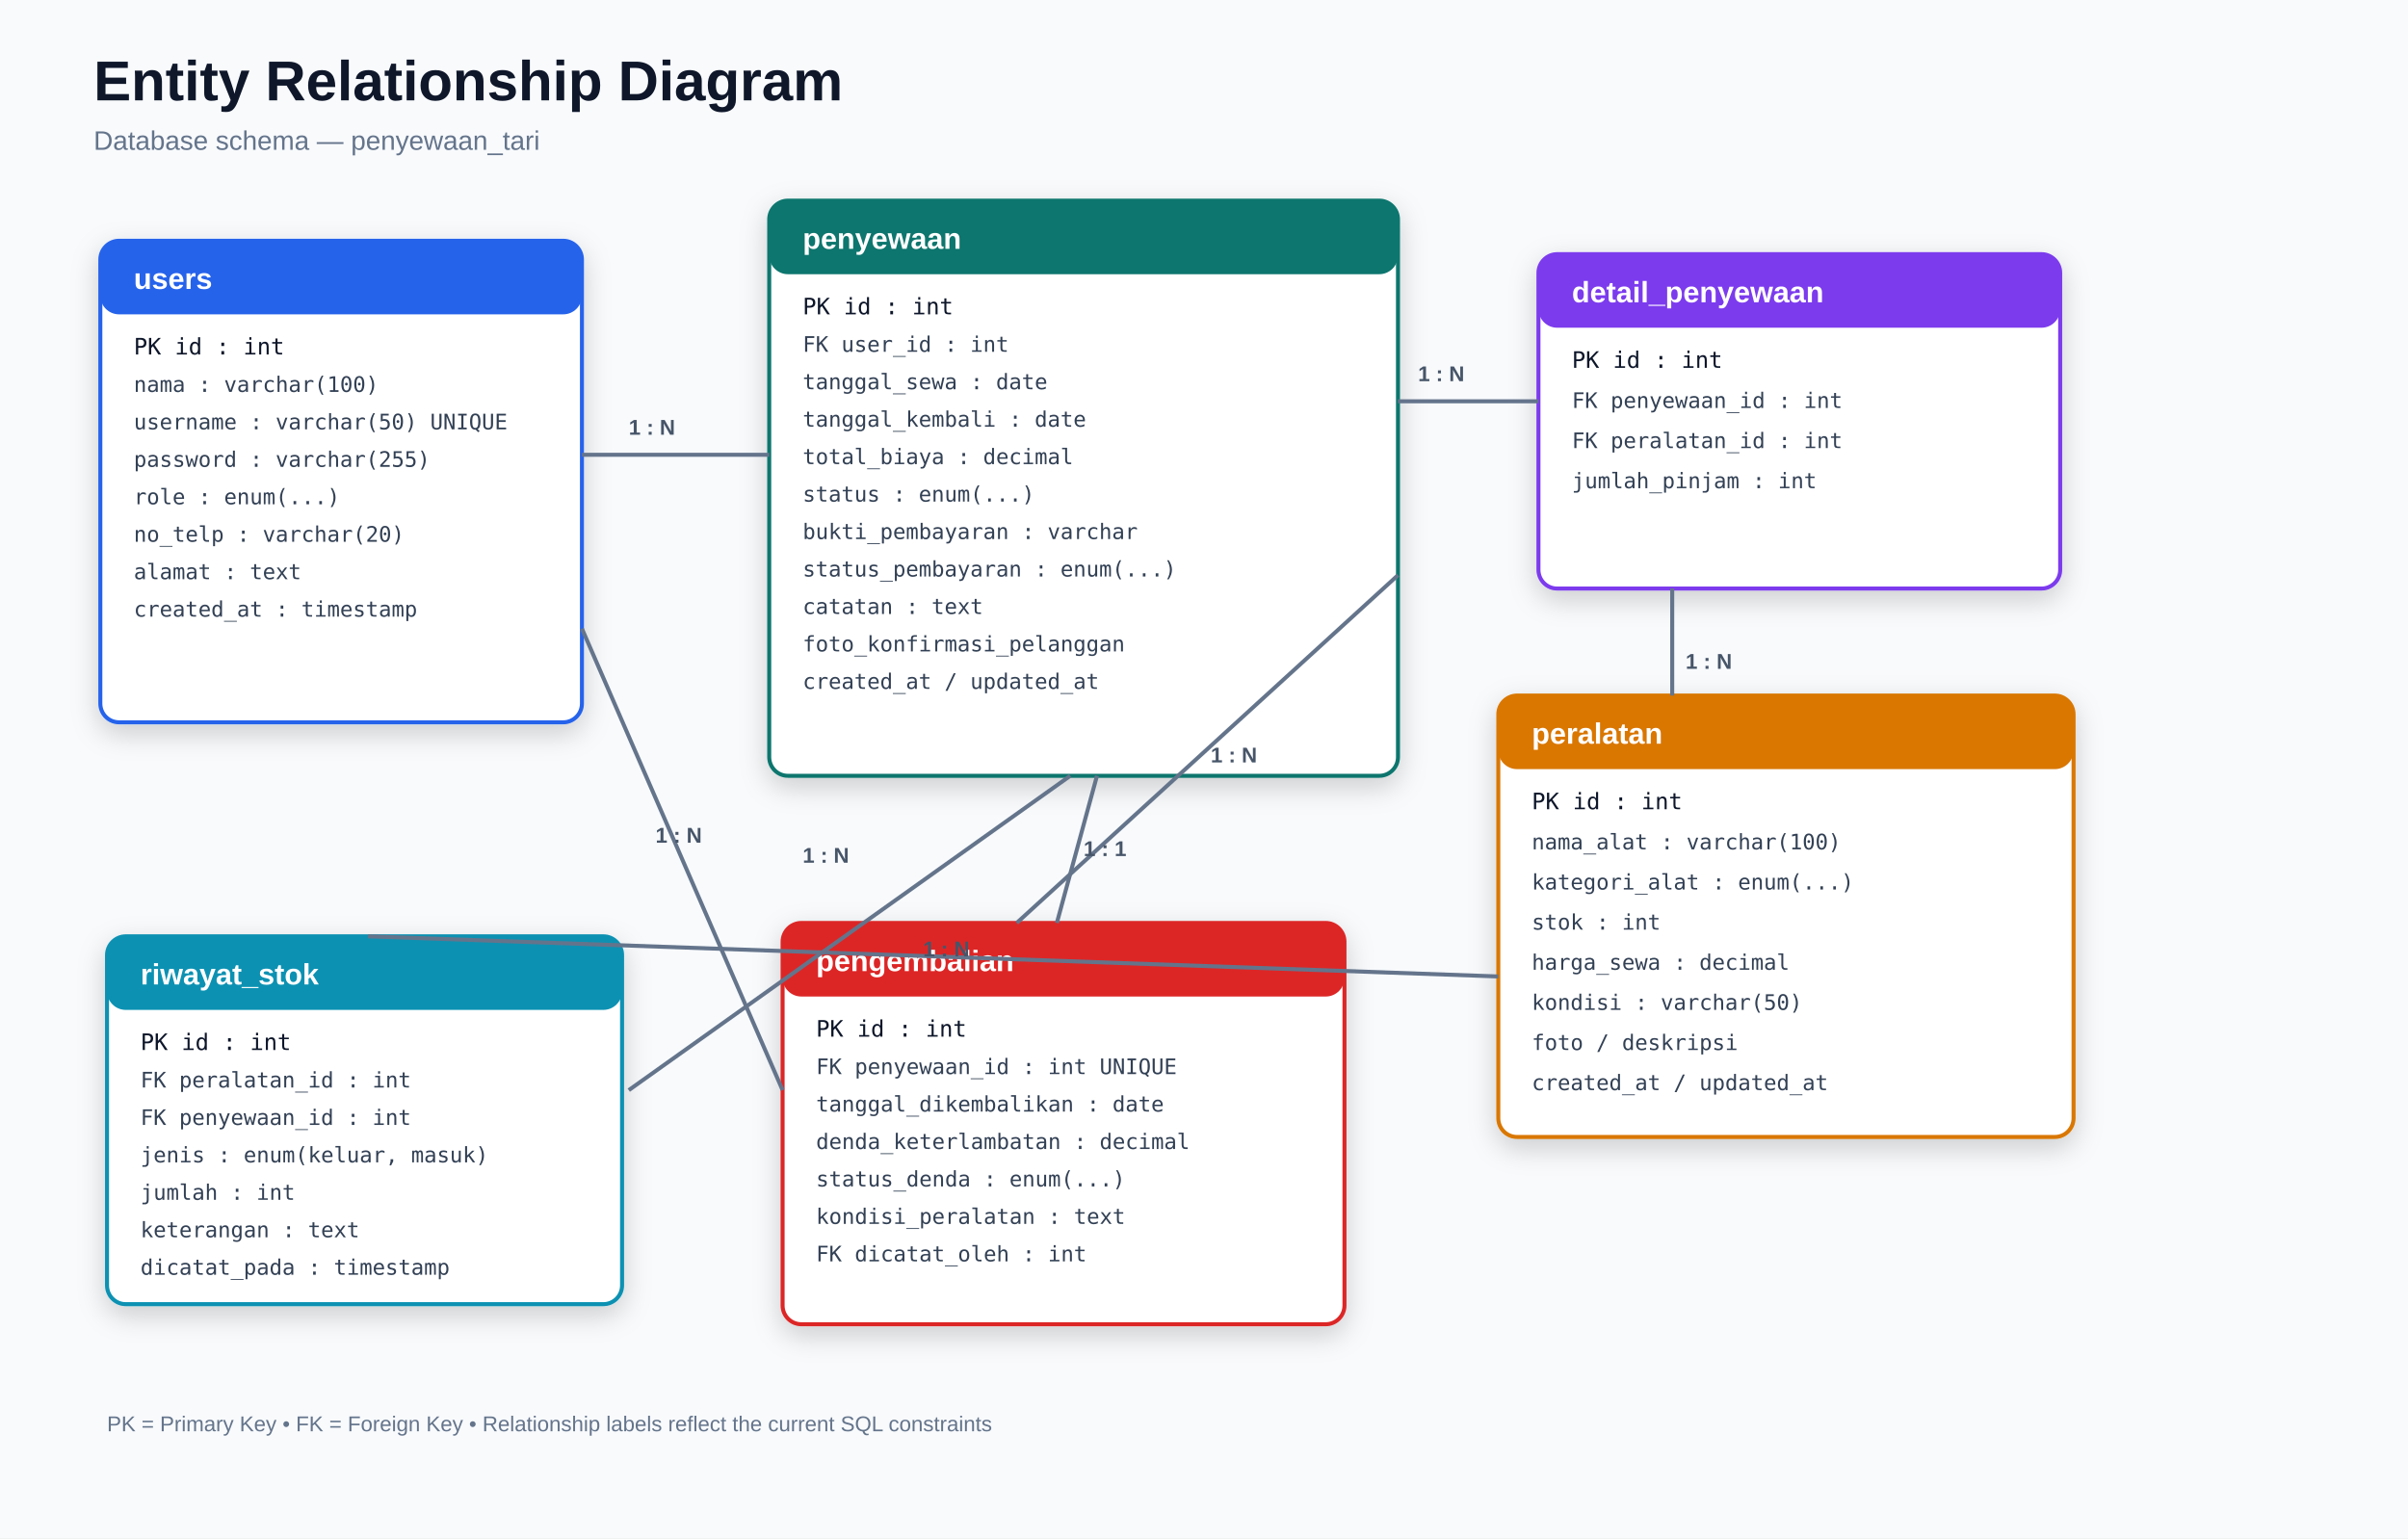
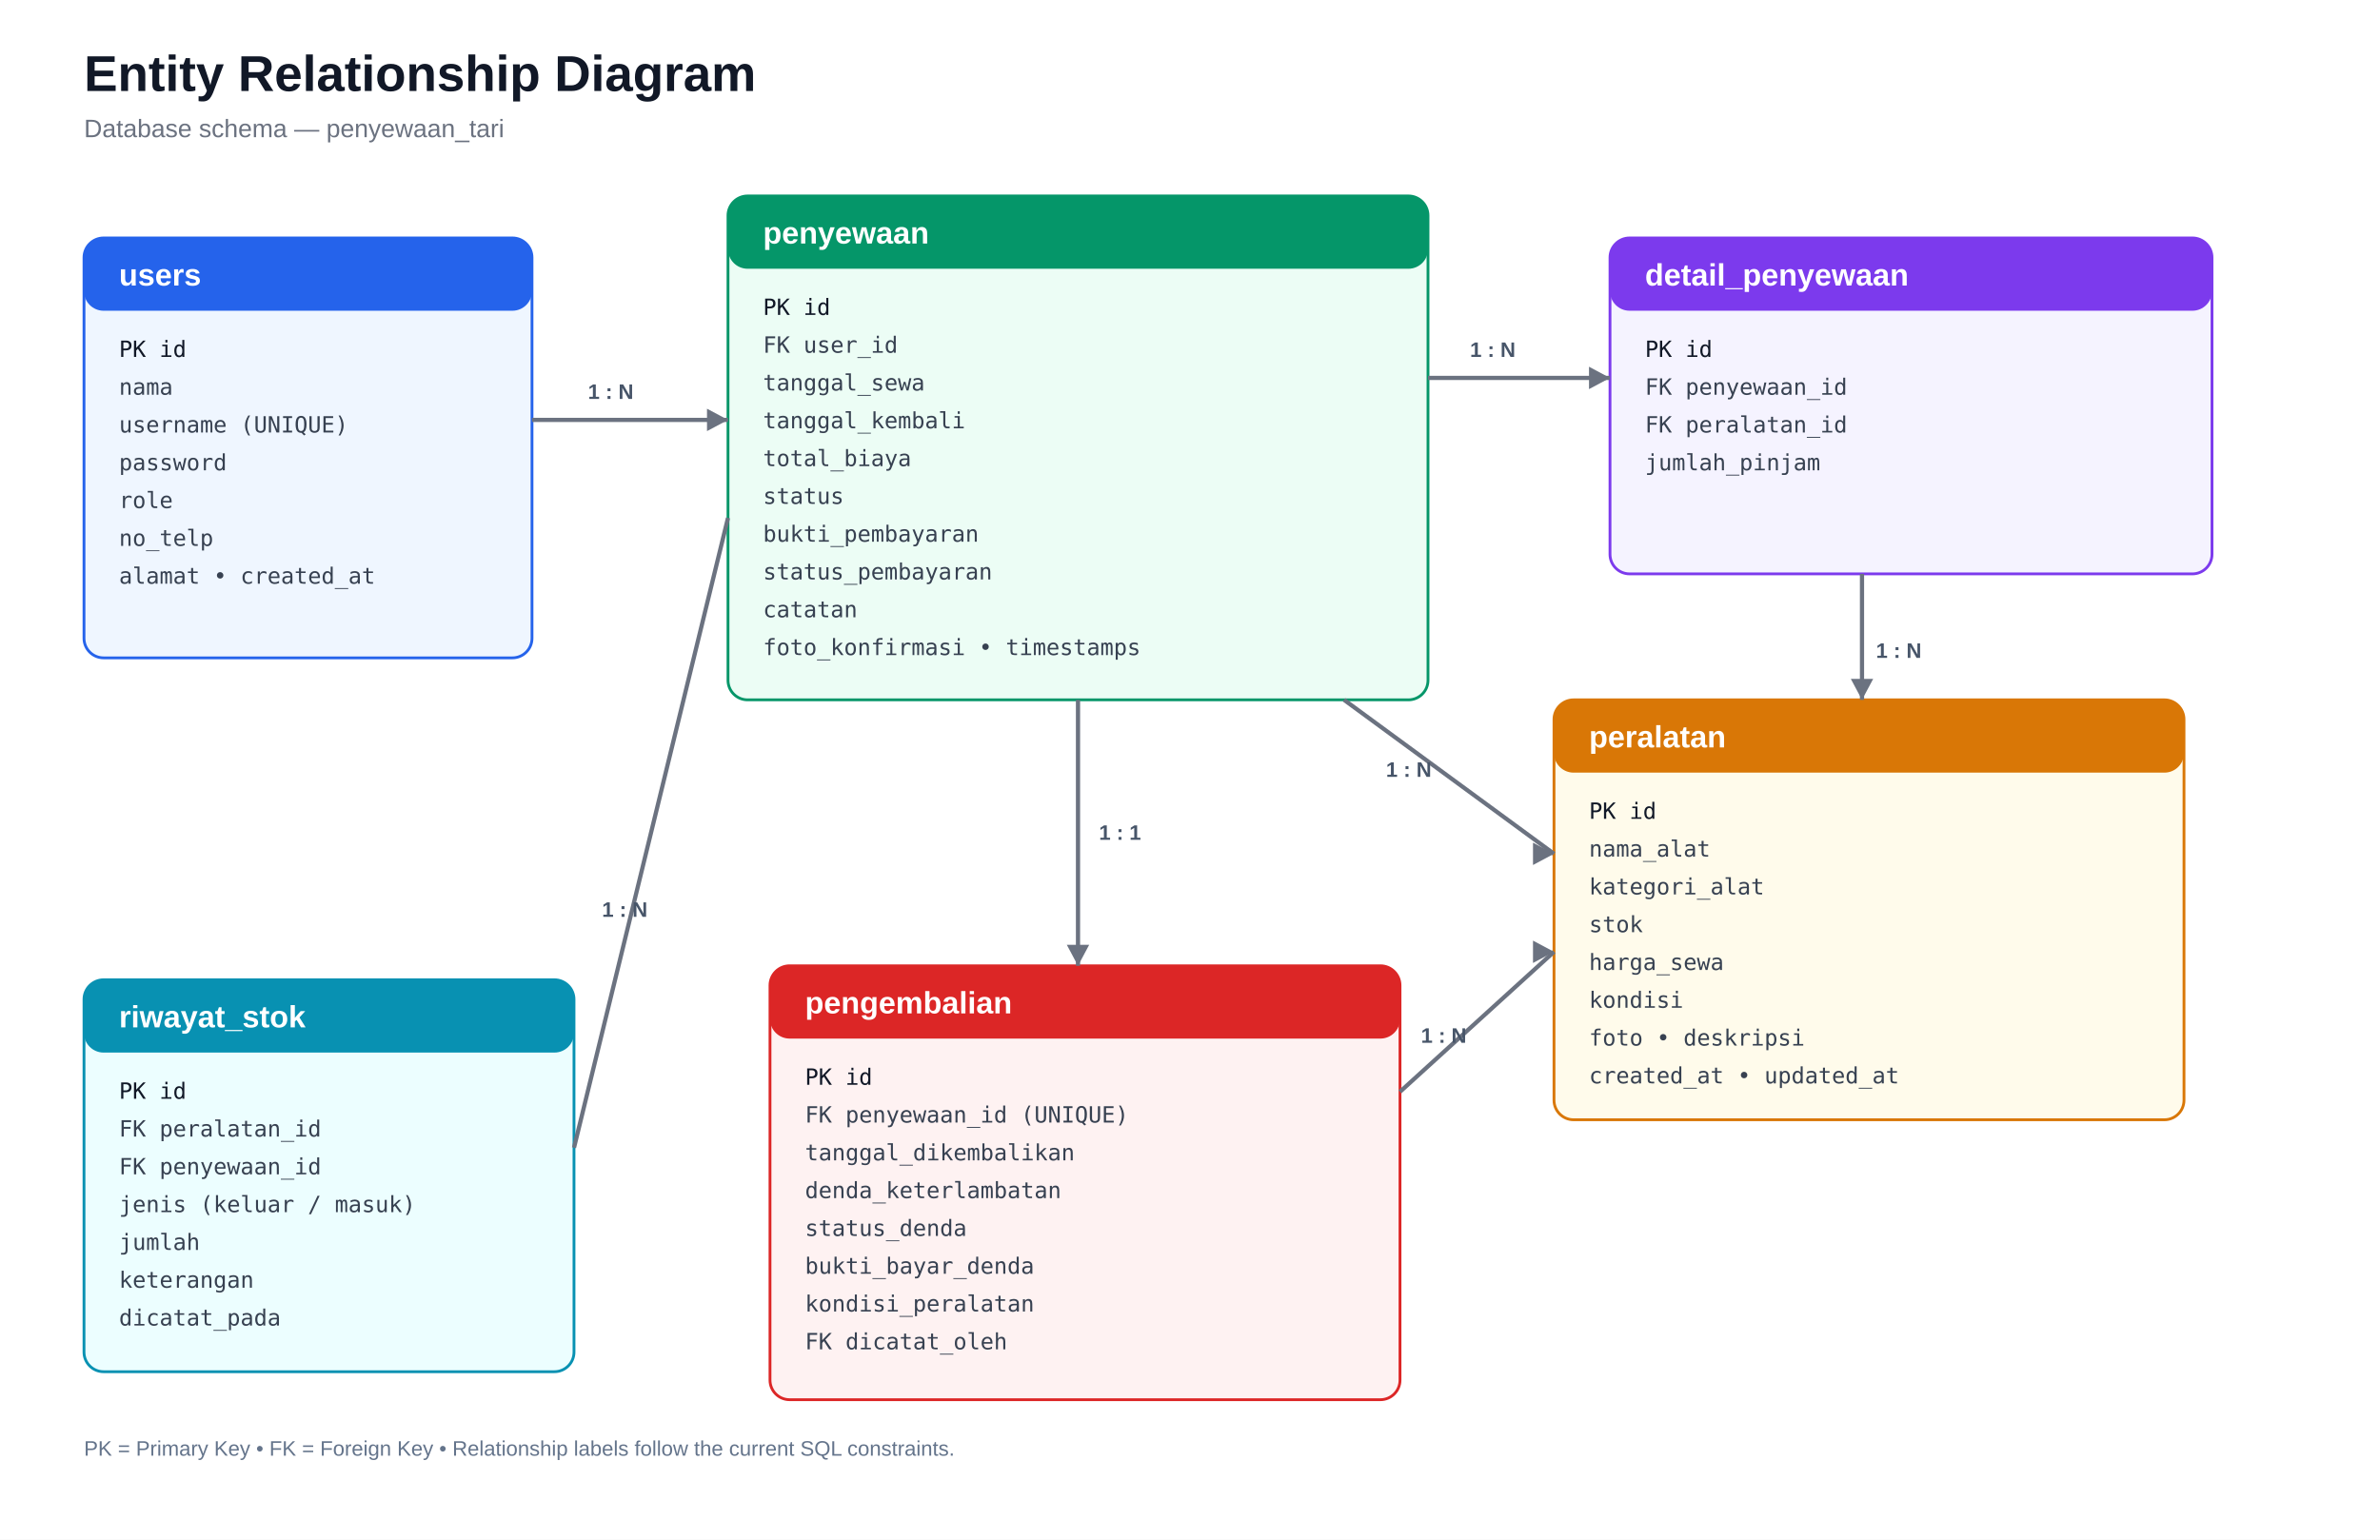
- <svg xmlns="http://www.w3.org/2000/svg" width="1800" height="1150" viewBox="0 0 1800 1150">
-   <defs>
-     <filter id="shadow" x="-20%" y="-20%" width="140%" height="140%">
-       <feDropShadow dx="0" dy="7" stdDeviation="10" flood-opacity=".18" />
-     </filter>
-   </defs>
-   <rect width="1800" height="1150" fill="#f8fafc" />
-   <text x="70" y="75" fill="#0f172a" font-family="Arial" font-size="42" font-weight="700">Entity Relationship Diagram</text>
-   <text x="70" y="112" fill="#64748b" font-family="Arial" font-size="20">Database schema — penyewaan_tari</text>
-   <g filter="url(#shadow)">
-     <rect x="75" y="180" rx="14" width="360" height="360" fill="#ffffff" stroke="#2563eb" stroke-width="3" />
-     <rect x="75" y="180" rx="14" width="360" height="55" fill="#2563eb" />
-     <text x="100" y="216" fill="#ffffff" font-family="Arial" font-size="22" font-weight="700">users</text>
-     <text x="100" y="265" fill="#0f172a" font-family="monospace" font-size="17">PK  id : int</text>
-     <text x="100" y="293" fill="#334155" font-family="monospace" font-size="16">nama : varchar(100)</text>
-     <text x="100" y="321" fill="#334155" font-family="monospace" font-size="16">username : varchar(50) UNIQUE</text>
-     <text x="100" y="349" fill="#334155" font-family="monospace" font-size="16">password : varchar(255)</text>
-     <text x="100" y="377" fill="#334155" font-family="monospace" font-size="16">role : enum(...)</text>
-     <text x="100" y="405" fill="#334155" font-family="monospace" font-size="16">no_telp : varchar(20)</text>
-     <text x="100" y="433" fill="#334155" font-family="monospace" font-size="16">alamat : text</text>
-     <text x="100" y="461" fill="#334155" font-family="monospace" font-size="16">created_at : timestamp</text>
+ <svg xmlns="http://www.w3.org/2000/svg" width="1700" height="1100" viewBox="0 0 1700 1100">
+   <rect width="1700" height="1100" fill="#ffffff" />
+   <text x="60" y="65" font-family="Arial, Helvetica, sans-serif" font-size="36" font-weight="700" fill="#111827">Entity Relationship Diagram</text>
+   <text x="60" y="98" font-family="Arial, Helvetica, sans-serif" font-size="18" fill="#6b7280">Database schema — penyewaan_tari</text>
+   <rect x="60" y="170" width="320" height="300" rx="14" fill="#eff6ff" stroke="#2563eb" stroke-width="2" />
+   <rect x="60" y="170" width="320" height="52" rx="14" fill="#2563eb" />
+   <text x="85" y="204" font-family="Arial" font-size="22" font-weight="700" fill="#ffffff">users</text>
+   <text x="85" y="255" font-family="monospace" font-size="16" fill="#111827">PK  id</text>
+   <text x="85" y="282" font-family="monospace" font-size="16" fill="#374151">nama</text>
+   <text x="85" y="309" font-family="monospace" font-size="16" fill="#374151">username (UNIQUE)</text>
+   <text x="85" y="336" font-family="monospace" font-size="16" fill="#374151">password</text>
+   <text x="85" y="363" font-family="monospace" font-size="16" fill="#374151">role</text>
+   <text x="85" y="390" font-family="monospace" font-size="16" fill="#374151">no_telp</text>
+   <text x="85" y="417" font-family="monospace" font-size="16" fill="#374151">alamat • created_at</text>
+   <rect x="520" y="140" width="500" height="360" rx="14" fill="#ecfdf5" stroke="#059669" stroke-width="2" />
+   <rect x="520" y="140" width="500" height="52" rx="14" fill="#059669" />
+   <text x="545" y="174" font-family="Arial" font-size="22" font-weight="700" fill="#ffffff">penyewaan</text>
+   <text x="545" y="225" font-family="monospace" font-size="16" fill="#111827">PK  id</text>
+   <text x="545" y="252" font-family="monospace" font-size="16" fill="#374151">FK  user_id</text>
+   <text x="545" y="279" font-family="monospace" font-size="16" fill="#374151">tanggal_sewa</text>
+   <text x="545" y="306" font-family="monospace" font-size="16" fill="#374151">tanggal_kembali</text>
+   <text x="545" y="333" font-family="monospace" font-size="16" fill="#374151">total_biaya</text>
+   <text x="545" y="360" font-family="monospace" font-size="16" fill="#374151">status</text>
+   <text x="545" y="387" font-family="monospace" font-size="16" fill="#374151">bukti_pembayaran</text>
+   <text x="545" y="414" font-family="monospace" font-size="16" fill="#374151">status_pembayaran</text>
+   <text x="545" y="441" font-family="monospace" font-size="16" fill="#374151">catatan</text>
+   <text x="545" y="468" font-family="monospace" font-size="16" fill="#374151">foto_konfirmasi • timestamps</text>
+   <rect x="1150" y="170" width="430" height="240" rx="14" fill="#f5f3ff" stroke="#7c3aed" stroke-width="2" />
+   <rect x="1150" y="170" width="430" height="52" rx="14" fill="#7c3aed" />
+   <text x="1175" y="204" font-family="Arial" font-size="22" font-weight="700" fill="#ffffff">detail_penyewaan</text>
+   <text x="1175" y="255" font-family="monospace" font-size="16" fill="#111827">PK  id</text>
+   <text x="1175" y="282" font-family="monospace" font-size="16" fill="#374151">FK  penyewaan_id</text>
+   <text x="1175" y="309" font-family="monospace" font-size="16" fill="#374151">FK  peralatan_id</text>
+   <text x="1175" y="336" font-family="monospace" font-size="16" fill="#374151">jumlah_pinjam</text>
+   <rect x="1110" y="500" width="450" height="300" rx="14" fill="#fffbeb" stroke="#d97706" stroke-width="2" />
+   <rect x="1110" y="500" width="450" height="52" rx="14" fill="#d97706" />
+   <text x="1135" y="534" font-family="Arial" font-size="22" font-weight="700" fill="#ffffff">peralatan</text>
+   <text x="1135" y="585" font-family="monospace" font-size="16" fill="#111827">PK  id</text>
+   <text x="1135" y="612" font-family="monospace" font-size="16" fill="#374151">nama_alat</text>
+   <text x="1135" y="639" font-family="monospace" font-size="16" fill="#374151">kategori_alat</text>
+   <text x="1135" y="666" font-family="monospace" font-size="16" fill="#374151">stok</text>
+   <text x="1135" y="693" font-family="monospace" font-size="16" fill="#374151">harga_sewa</text>
+   <text x="1135" y="720" font-family="monospace" font-size="16" fill="#374151">kondisi</text>
+   <text x="1135" y="747" font-family="monospace" font-size="16" fill="#374151">foto • deskripsi</text>
+   <text x="1135" y="774" font-family="monospace" font-size="16" fill="#374151">created_at • updated_at</text>
+   <rect x="550" y="690" width="450" height="310" rx="14" fill="#fef2f2" stroke="#dc2626" stroke-width="2" />
+   <rect x="550" y="690" width="450" height="52" rx="14" fill="#dc2626" />
+   <text x="575" y="724" font-family="Arial" font-size="22" font-weight="700" fill="#ffffff">pengembalian</text>
+   <text x="575" y="775" font-family="monospace" font-size="16" fill="#111827">PK  id</text>
+   <text x="575" y="802" font-family="monospace" font-size="16" fill="#374151">FK  penyewaan_id (UNIQUE)</text>
+   <text x="575" y="829" font-family="monospace" font-size="16" fill="#374151">tanggal_dikembalikan</text>
+   <text x="575" y="856" font-family="monospace" font-size="16" fill="#374151">denda_keterlambatan</text>
+   <text x="575" y="883" font-family="monospace" font-size="16" fill="#374151">status_denda</text>
+   <text x="575" y="910" font-family="monospace" font-size="16" fill="#374151">bukti_bayar_denda</text>
+   <text x="575" y="937" font-family="monospace" font-size="16" fill="#374151">kondisi_peralatan</text>
+   <text x="575" y="964" font-family="monospace" font-size="16" fill="#374151">FK  dicatat_oleh</text>
+   <rect x="60" y="700" width="350" height="280" rx="14" fill="#ecfeff" stroke="#0891b2" stroke-width="2" />
+   <rect x="60" y="700" width="350" height="52" rx="14" fill="#0891b2" />
+   <text x="85" y="734" font-family="Arial" font-size="22" font-weight="700" fill="#ffffff">riwayat_stok</text>
+   <text x="85" y="785" font-family="monospace" font-size="16" fill="#111827">PK  id</text>
+   <text x="85" y="812" font-family="monospace" font-size="16" fill="#374151">FK  peralatan_id</text>
+   <text x="85" y="839" font-family="monospace" font-size="16" fill="#374151">FK  penyewaan_id</text>
+   <text x="85" y="866" font-family="monospace" font-size="16" fill="#374151">jenis (keluar / masuk)</text>
+   <text x="85" y="893" font-family="monospace" font-size="16" fill="#374151">jumlah</text>
+   <text x="85" y="920" font-family="monospace" font-size="16" fill="#374151">keterangan</text>
+   <text x="85" y="947" font-family="monospace" font-size="16" fill="#374151">dicatat_pada</text>
+   <g stroke="#6b7280" stroke-width="3" fill="none">
+     <line x1="380" y1="300" x2="520" y2="300" />
+     <line x1="1020" y1="270" x2="1150" y2="270" />
+     <line x1="1330" y1="410" x2="1330" y2="500" />
+     <line x1="770" y1="500" x2="770" y2="690" />
+     <line x1="520" y1="370" x2="410" y2="820" />
+     <line x1="1000" y1="780" x2="1110" y2="680" />
+     <line x1="960" y1="500" x2="1110" y2="610" />
  </g>
-   <g filter="url(#shadow)">
-     <rect x="575" y="150" rx="14" width="470" height="430" fill="#ffffff" stroke="#0f766e" stroke-width="3" />
-     <rect x="575" y="150" rx="14" width="470" height="55" fill="#0f766e" />
-     <text x="600" y="186" fill="#ffffff" font-family="Arial" font-size="22" font-weight="700">penyewaan</text>
-     <text x="600" y="235" fill="#0f172a" font-family="monospace" font-size="17">PK  id : int</text>
-     <text x="600" y="263" fill="#334155" font-family="monospace" font-size="16">FK  user_id : int</text>
-     <text x="600" y="291" fill="#334155" font-family="monospace" font-size="16">tanggal_sewa : date</text>
-     <text x="600" y="319" fill="#334155" font-family="monospace" font-size="16">tanggal_kembali : date</text>
-     <text x="600" y="347" fill="#334155" font-family="monospace" font-size="16">total_biaya : decimal</text>
-     <text x="600" y="375" fill="#334155" font-family="monospace" font-size="16">status : enum(...)</text>
-     <text x="600" y="403" fill="#334155" font-family="monospace" font-size="16">bukti_pembayaran : varchar</text>
-     <text x="600" y="431" fill="#334155" font-family="monospace" font-size="16">status_pembayaran : enum(...)</text>
-     <text x="600" y="459" fill="#334155" font-family="monospace" font-size="16">catatan : text</text>
-     <text x="600" y="487" fill="#334155" font-family="monospace" font-size="16">foto_konfirmasi_pelanggan</text>
-     <text x="600" y="515" fill="#334155" font-family="monospace" font-size="16">created_at / updated_at</text>
+   <g fill="#6b7280">
+     <polygon points="520,300 505,292 505,308" />
+     <polygon points="1150,270 1135,262 1135,278" />
+     <polygon points="1330,500 1322,485 1338,485" />
+     <polygon points="770,690 762,675 778,675" />
+     <polygon points="1110,680 1095,672 1095,688" />
+     <polygon points="1110,610 1095,602 1095,618" />
  </g>
-   <g filter="url(#shadow)">
-     <rect x="1150" y="190" rx="14" width="390" height="250" fill="#ffffff" stroke="#7c3aed" stroke-width="3" />
-     <rect x="1150" y="190" rx="14" width="390" height="55" fill="#7c3aed" />
-     <text x="1175" y="226" fill="#ffffff" font-family="Arial" font-size="22" font-weight="700">detail_penyewaan</text>
-     <text x="1175" y="275" fill="#0f172a" font-family="monospace" font-size="17">PK  id : int</text>
-     <text x="1175" y="305" fill="#334155" font-family="monospace" font-size="16">FK  penyewaan_id : int</text>
-     <text x="1175" y="335" fill="#334155" font-family="monospace" font-size="16">FK  peralatan_id : int</text>
-     <text x="1175" y="365" fill="#334155" font-family="monospace" font-size="16">jumlah_pinjam : int</text>
+   <g font-family="Arial" font-size="15" font-weight="700" fill="#475569">
+     <text x="420" y="285">1 : N</text>
+     <text x="1050" y="255">1 : N</text>
+     <text x="1340" y="470">1 : N</text>
+     <text x="785" y="600">1 : 1</text>
+     <text x="430" y="655">1 : N</text>
+     <text x="1015" y="745">1 : N</text>
+     <text x="990" y="555">1 : N</text>
  </g>
-   <g filter="url(#shadow)">
-     <rect x="1120" y="520" rx="14" width="430" height="330" fill="#ffffff" stroke="#d97706" stroke-width="3" />
-     <rect x="1120" y="520" rx="14" width="430" height="55" fill="#d97706" />
-     <text x="1145" y="556" fill="#ffffff" font-family="Arial" font-size="22" font-weight="700">peralatan</text>
-     <text x="1145" y="605" fill="#0f172a" font-family="monospace" font-size="17">PK  id : int</text>
-     <text x="1145" y="635" fill="#334155" font-family="monospace" font-size="16">nama_alat : varchar(100)</text>
-     <text x="1145" y="665" fill="#334155" font-family="monospace" font-size="16">kategori_alat : enum(...)</text>
-     <text x="1145" y="695" fill="#334155" font-family="monospace" font-size="16">stok : int</text>
-     <text x="1145" y="725" fill="#334155" font-family="monospace" font-size="16">harga_sewa : decimal</text>
-     <text x="1145" y="755" fill="#334155" font-family="monospace" font-size="16">kondisi : varchar(50)</text>
-     <text x="1145" y="785" fill="#334155" font-family="monospace" font-size="16">foto / deskripsi</text>
-     <text x="1145" y="815" fill="#334155" font-family="monospace" font-size="16">created_at / updated_at</text>
-   </g>
-   <g filter="url(#shadow)">
-     <rect x="585" y="690" rx="14" width="420" height="300" fill="#ffffff" stroke="#dc2626" stroke-width="3" />
-     <rect x="585" y="690" rx="14" width="420" height="55" fill="#dc2626" />
-     <text x="610" y="726" fill="#ffffff" font-family="Arial" font-size="22" font-weight="700">pengembalian</text>
-     <text x="610" y="775" fill="#0f172a" font-family="monospace" font-size="17">PK  id : int</text>
-     <text x="610" y="803" fill="#334155" font-family="monospace" font-size="16">FK  penyewaan_id : int UNIQUE</text>
-     <text x="610" y="831" fill="#334155" font-family="monospace" font-size="16">tanggal_dikembalikan : date</text>
-     <text x="610" y="859" fill="#334155" font-family="monospace" font-size="16">denda_keterlambatan : decimal</text>
-     <text x="610" y="887" fill="#334155" font-family="monospace" font-size="16">status_denda : enum(...)</text>
-     <text x="610" y="915" fill="#334155" font-family="monospace" font-size="16">kondisi_peralatan : text</text>
-     <text x="610" y="943" fill="#334155" font-family="monospace" font-size="16">FK  dicatat_oleh : int</text>
-   </g>
-   <g filter="url(#shadow)">
-     <rect x="80" y="700" rx="14" width="385" height="275" fill="#ffffff" stroke="#0891b2" stroke-width="3" />
-     <rect x="80" y="700" rx="14" width="385" height="55" fill="#0891b2" />
-     <text x="105" y="736" fill="#ffffff" font-family="Arial" font-size="22" font-weight="700">riwayat_stok</text>
-     <text x="105" y="785" fill="#0f172a" font-family="monospace" font-size="17">PK  id : int</text>
-     <text x="105" y="813" fill="#334155" font-family="monospace" font-size="16">FK  peralatan_id : int</text>
-     <text x="105" y="841" fill="#334155" font-family="monospace" font-size="16">FK  penyewaan_id : int</text>
-     <text x="105" y="869" fill="#334155" font-family="monospace" font-size="16">jenis : enum(keluar, masuk)</text>
-     <text x="105" y="897" fill="#334155" font-family="monospace" font-size="16">jumlah : int</text>
-     <text x="105" y="925" fill="#334155" font-family="monospace" font-size="16">keterangan : text</text>
-     <text x="105" y="953" fill="#334155" font-family="monospace" font-size="16">dicatat_pada : timestamp</text>
-   </g>
-   <g stroke="#64748b" stroke-width="3" fill="none">
-     <line x1="435" y1="340" x2="575" y2="340" />
-     <line x1="1045" y1="300" x2="1150" y2="300" />
-     <line x1="1250" y1="440" x2="1250" y2="520" />
-     <line x1="820" y1="580" x2="790" y2="690" />
-     <line x1="1045" y1="430" x2="760" y2="690" />
-     <line x1="435" y1="470" x2="585" y2="815" />
-     <line x1="275" y1="700" x2="1120" y2="730" />
-     <line x1="800" y1="580" x2="470" y2="815" />
-   </g>
-   <g fill="#475569" font-family="Arial" font-size="16" font-weight="700">
-     <text x="470" y="325">1 : N</text>
-     <text x="1060" y="285">1 : N</text>
-     <text x="1260" y="500">1 : N</text>
-     <text x="810" y="640">1 : 1</text>
-     <text x="905" y="570">1 : N</text>
-     <text x="490" y="630">1 : N</text>
-     <text x="690" y="715">1 : N</text>
-     <text x="600" y="645">1 : N</text>
-   </g>
-   <text x="80" y="1070" fill="#64748b" font-family="Arial" font-size="16">PK = Primary Key • FK = Foreign Key • Relationship labels reflect the current SQL constraints</text>
+   <text x="60" y="1040" font-family="Arial" font-size="15" fill="#64748b">PK = Primary Key • FK = Foreign Key • Relationship labels follow the current SQL constraints.</text>
</svg>
